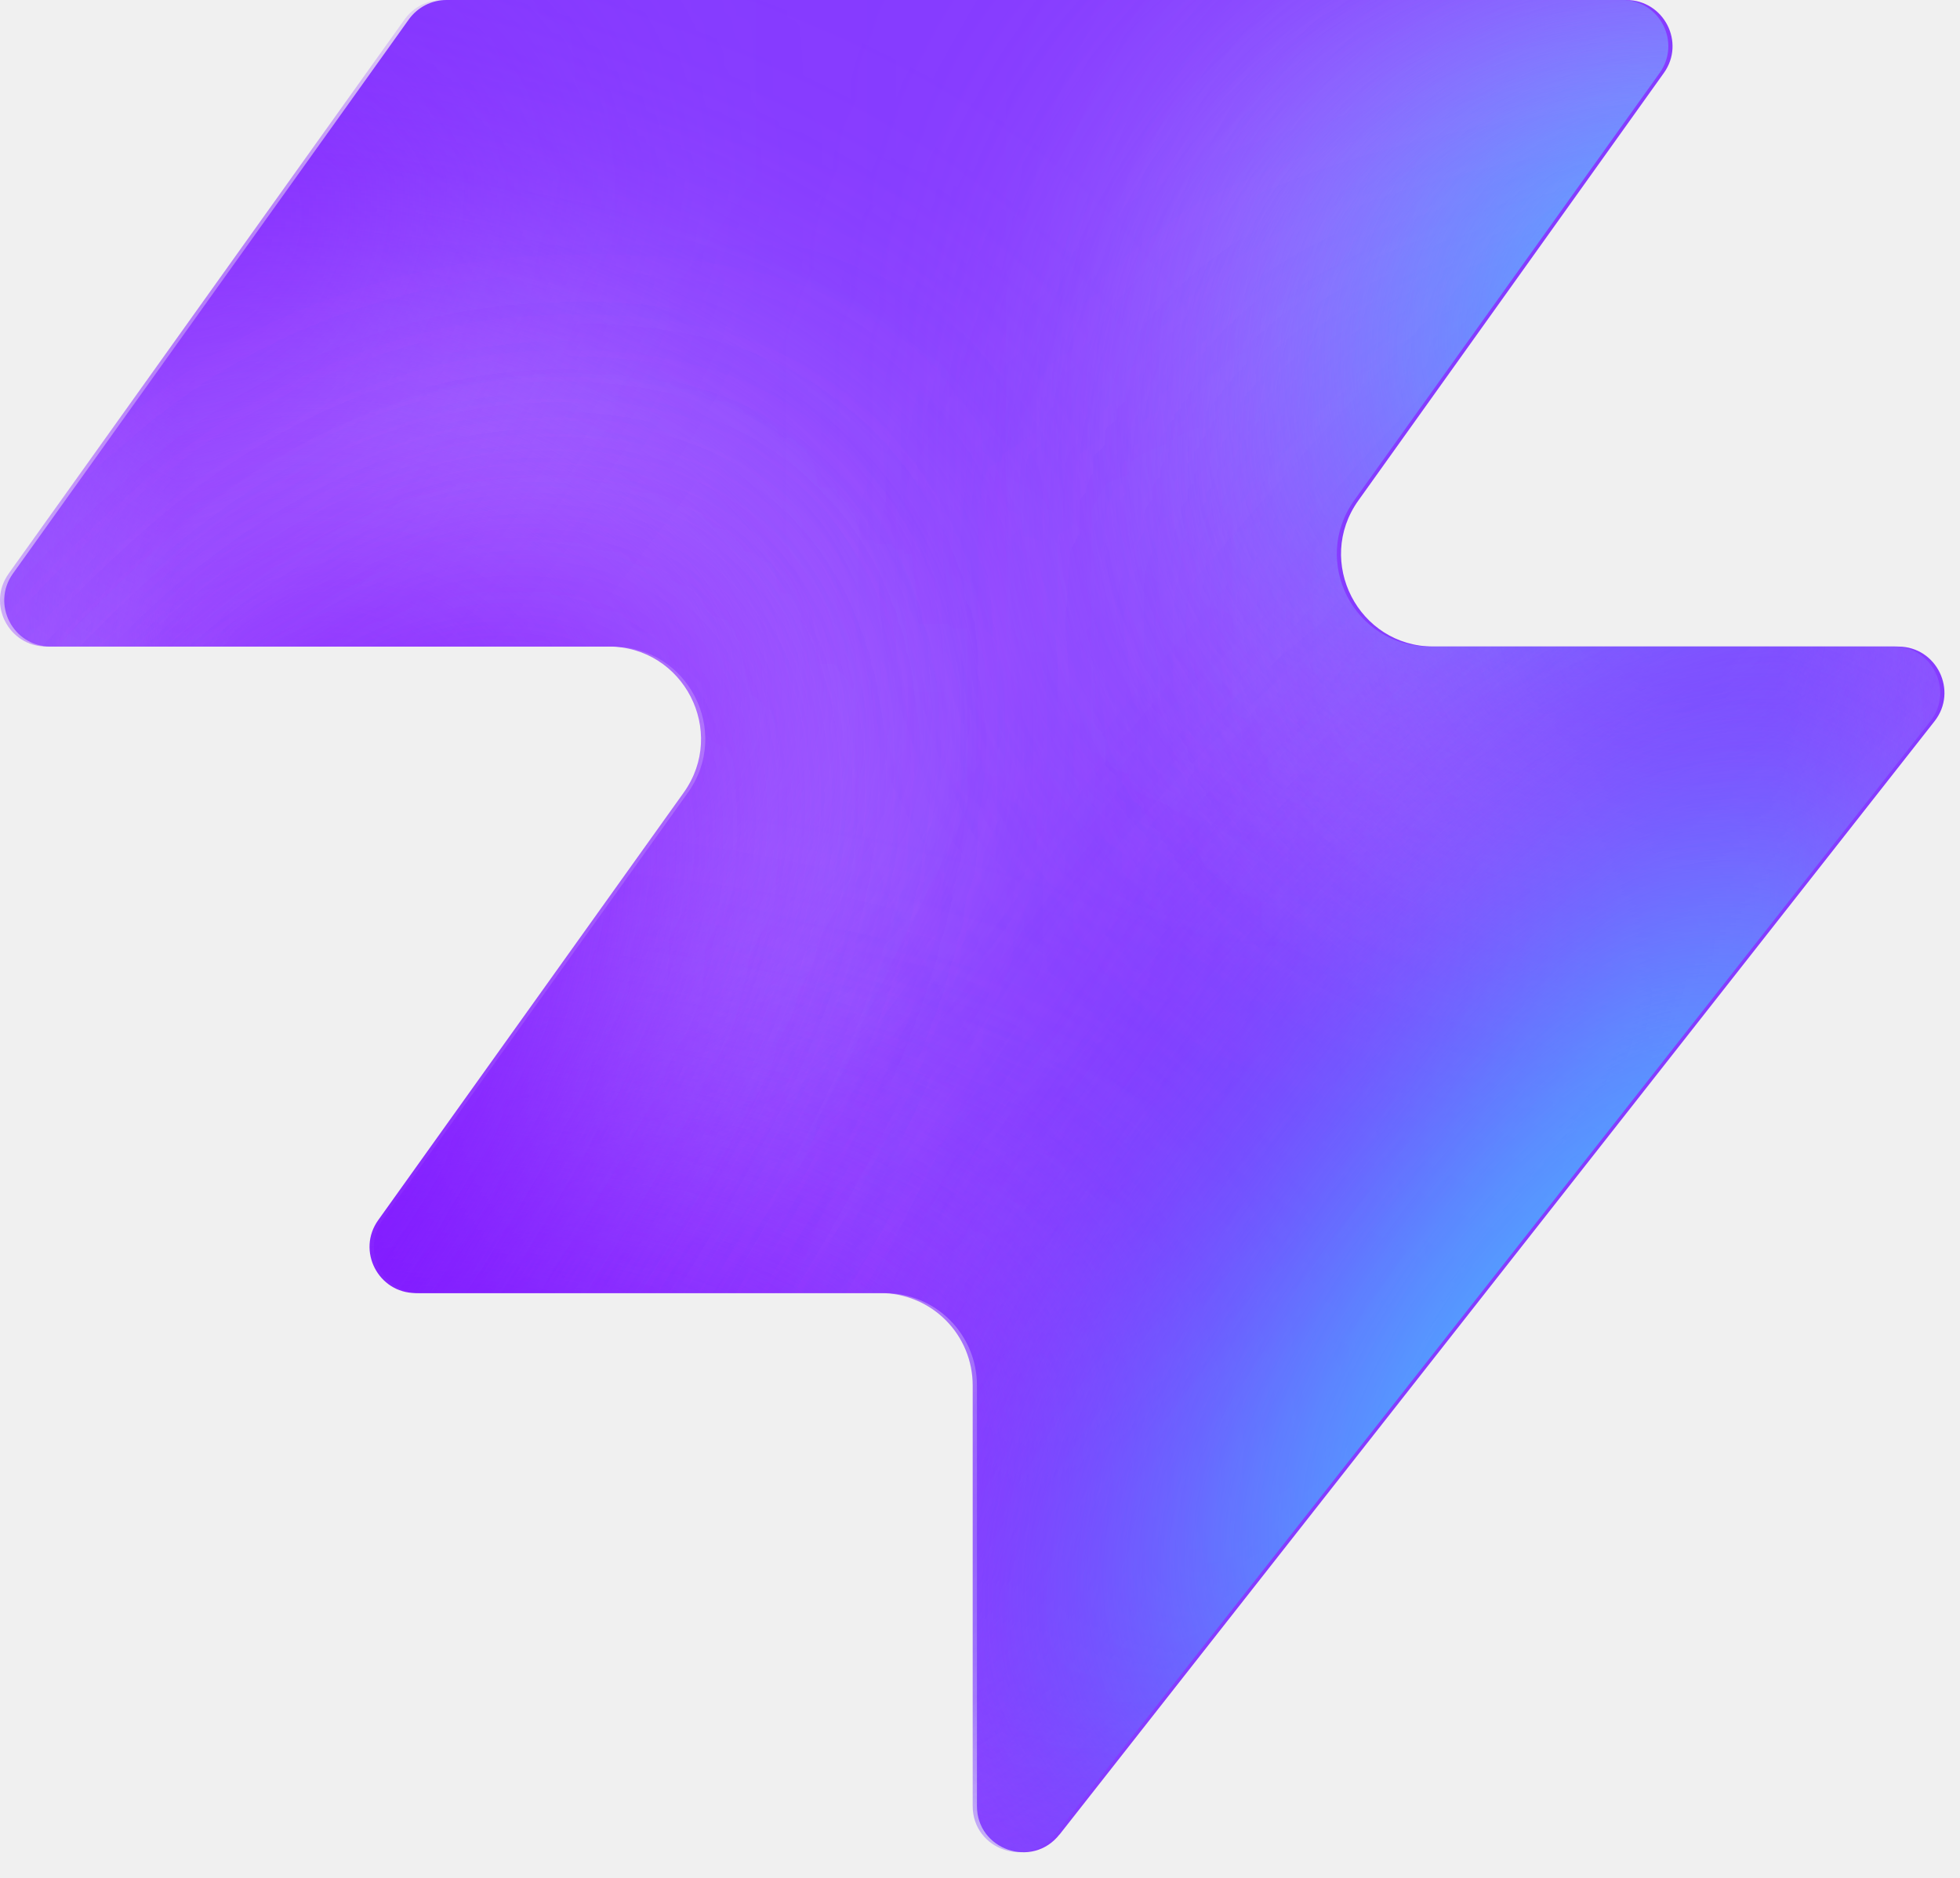
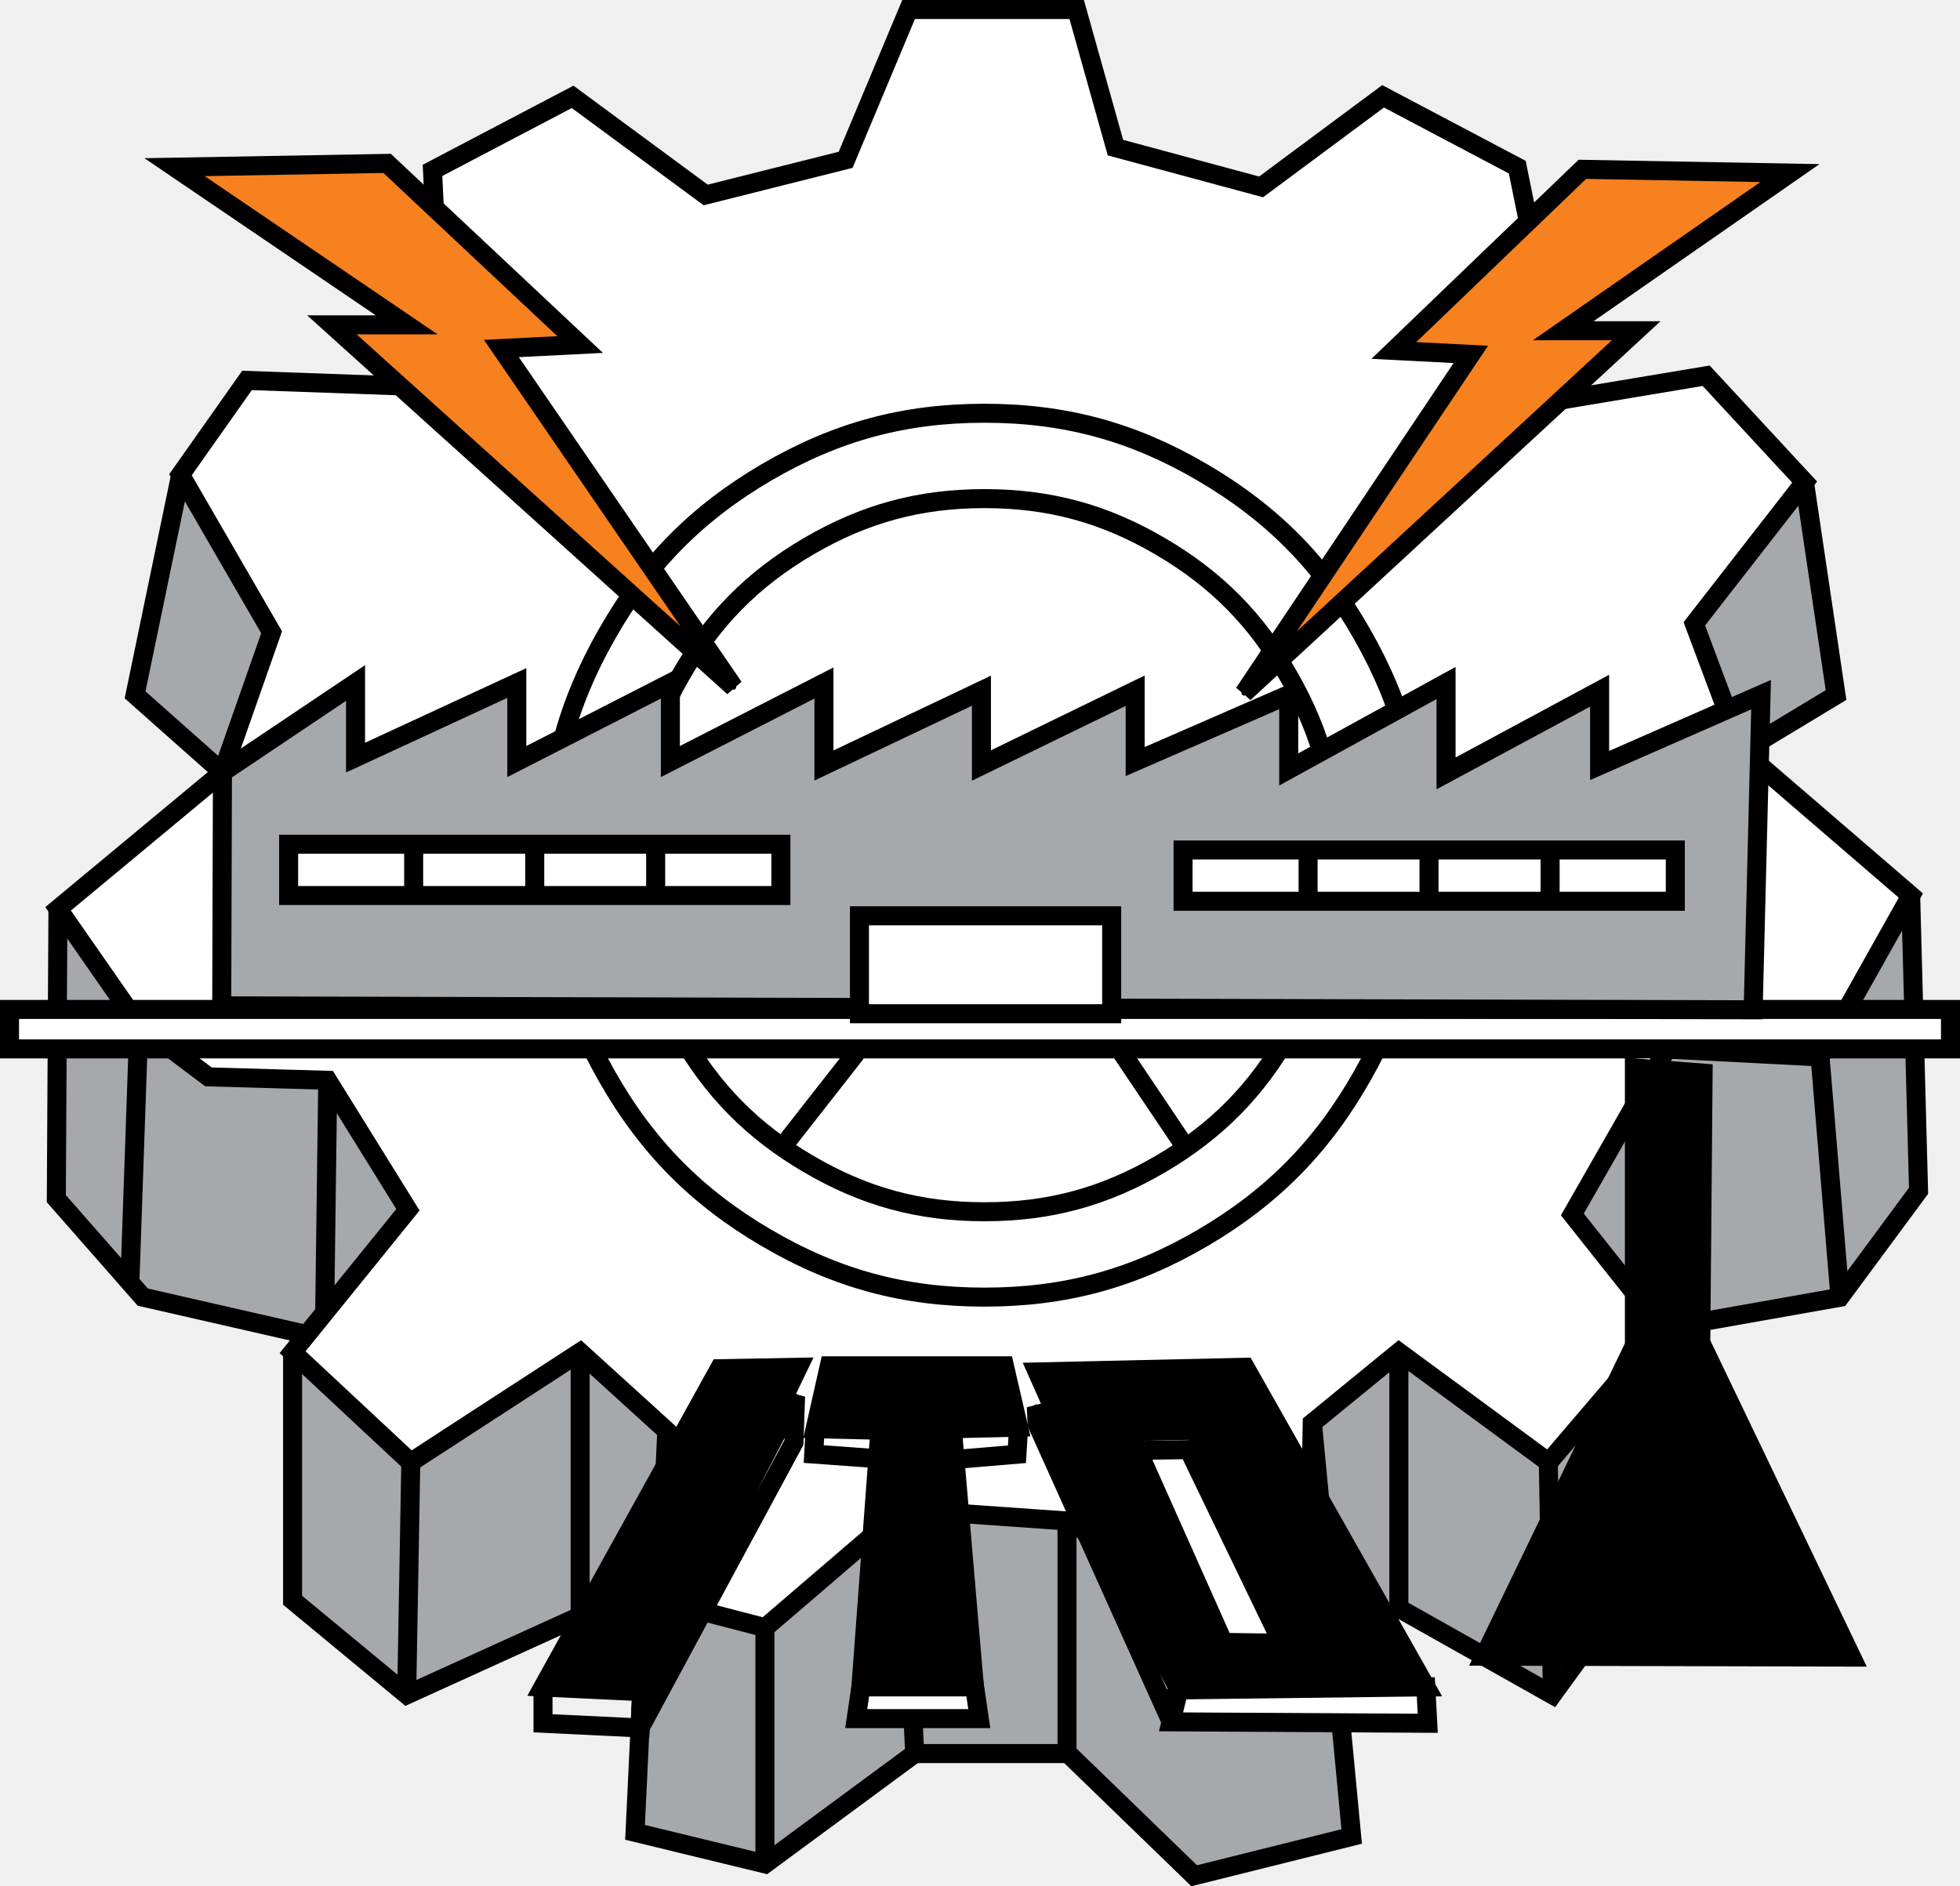
- <svg xmlns="http://www.w3.org/2000/svg" width="48" height="46" fill="none" viewBox="0 0 48 46">
-   <path fill="#863bff" d="M25.946 44.938c-.664.845-2.021.375-2.021-.698V33.937a2.26 2.26 0 0 0-2.262-2.262H10.287c-.92 0-1.456-1.04-.92-1.788l7.48-10.471c1.07-1.497 0-3.578-1.842-3.578H1.237c-.92 0-1.456-1.04-.92-1.788L10.013.474c.214-.297.556-.474.92-.474h28.894c.92 0 1.456 1.04.92 1.788l-7.48 10.471c-1.07 1.498 0 3.579 1.842 3.579h11.377c.943 0 1.473 1.088.89 1.83L25.947 44.94z" style="fill:#863bff;fill:color(display-p3 .525 .23 1);fill-opacity:1" />
-   <mask id="a" width="48" height="46" x="0" y="0" maskUnits="userSpaceOnUse" style="mask-type:alpha">
-     <path fill="#000" d="M25.842 44.938c-.664.844-2.021.375-2.021-.698V33.937a2.26 2.26 0 0 0-2.262-2.262H10.183c-.92 0-1.456-1.04-.92-1.788l7.48-10.471c1.07-1.498 0-3.579-1.842-3.579H1.133c-.92 0-1.456-1.04-.92-1.787L9.91.473c.214-.297.556-.474.92-.474h28.894c.92 0 1.456 1.04.92 1.788l-7.48 10.471c-1.07 1.498 0 3.578 1.842 3.578h11.377c.943 0 1.473 1.088.89 1.832L25.843 44.94z" style="fill:#000;fill-opacity:1" />
-   </mask>
-   <g mask="url(#a)">
-     <g filter="url(#b)">
-       <ellipse cx="5.508" cy="14.704" fill="#ede6ff" rx="5.508" ry="14.704" style="fill:#ede6ff;fill:color(display-p3 .927 .903 1);fill-opacity:1" transform="matrix(.00324 1 1 -.00324 -4.47 31.516)" />
-     </g>
-     <g filter="url(#c)">
-       <ellipse cx="10.399" cy="29.851" fill="#ede6ff" rx="10.399" ry="29.851" style="fill:#ede6ff;fill:color(display-p3 .927 .903 1);fill-opacity:1" transform="matrix(.00324 1 1 -.00324 -39.328 7.883)" />
-     </g>
-     <g filter="url(#d)">
-       <ellipse cx="5.508" cy="30.487" fill="#7e14ff" rx="5.508" ry="30.487" style="fill:#7e14ff;fill:color(display-p3 .492 .077 1);fill-opacity:1" transform="rotate(89.814 -25.913 -14.639)scale(1 -1)" />
-     </g>
-     <g filter="url(#e)">
-       <ellipse cx="5.508" cy="30.599" fill="#7e14ff" rx="5.508" ry="30.599" style="fill:#7e14ff;fill:color(display-p3 .492 .077 1);fill-opacity:1" transform="rotate(89.814 -32.644 -3.334)scale(1 -1)" />
-     </g>
-     <g filter="url(#f)">
-       <ellipse cx="5.508" cy="30.599" fill="#7e14ff" rx="5.508" ry="30.599" style="fill:#7e14ff;fill:color(display-p3 .492 .077 1);fill-opacity:1" transform="matrix(.00324 1 1 -.00324 -34.34 30.47)" />
-     </g>
-     <g filter="url(#g)">
-       <ellipse cx="14.072" cy="22.078" fill="#ede6ff" rx="14.072" ry="22.078" style="fill:#ede6ff;fill:color(display-p3 .927 .903 1);fill-opacity:1" transform="rotate(93.35 24.506 48.493)scale(-1 1)" />
-     </g>
-     <g filter="url(#h)">
-       <ellipse cx="3.47" cy="21.501" fill="#7e14ff" rx="3.47" ry="21.501" style="fill:#7e14ff;fill:color(display-p3 .492 .077 1);fill-opacity:1" transform="rotate(89.009 28.708 47.59)scale(-1 1)" />
-     </g>
-     <g filter="url(#i)">
-       <ellipse cx="3.47" cy="21.501" fill="#7e14ff" rx="3.47" ry="21.501" style="fill:#7e14ff;fill:color(display-p3 .492 .077 1);fill-opacity:1" transform="rotate(89.009 28.708 47.59)scale(-1 1)" />
-     </g>
-     <g filter="url(#j)">
-       <ellipse cx=".387" cy="8.972" fill="#7e14ff" rx="4.407" ry="29.108" style="fill:#7e14ff;fill:color(display-p3 .492 .077 1);fill-opacity:1" transform="rotate(39.51 .387 8.972)" />
-     </g>
-     <g filter="url(#k)">
-       <ellipse cx="47.523" cy="-6.092" fill="#7e14ff" rx="4.407" ry="29.108" style="fill:#7e14ff;fill:color(display-p3 .492 .077 1);fill-opacity:1" transform="rotate(37.892 47.523 -6.092)" />
-     </g>
-     <g filter="url(#l)">
-       <ellipse cx="41.412" cy="6.333" fill="#47bfff" rx="5.971" ry="9.665" style="fill:#47bfff;fill:color(display-p3 .28 .748 1);fill-opacity:1" transform="rotate(37.892 41.412 6.333)" />
-     </g>
-     <g filter="url(#m)">
-       <ellipse cx="-1.879" cy="38.332" fill="#7e14ff" rx="4.407" ry="29.108" style="fill:#7e14ff;fill:color(display-p3 .492 .077 1);fill-opacity:1" transform="rotate(37.892 -1.88 38.332)" />
-     </g>
-     <g filter="url(#n)">
-       <ellipse cx="-1.879" cy="38.332" fill="#7e14ff" rx="4.407" ry="29.108" style="fill:#7e14ff;fill:color(display-p3 .492 .077 1);fill-opacity:1" transform="rotate(37.892 -1.88 38.332)" />
-     </g>
-     <g filter="url(#o)">
-       <ellipse cx="35.651" cy="29.907" fill="#7e14ff" rx="4.407" ry="29.108" style="fill:#7e14ff;fill:color(display-p3 .492 .077 1);fill-opacity:1" transform="rotate(37.892 35.651 29.907)" />
-     </g>
-     <g filter="url(#p)">
-       <ellipse cx="38.418" cy="32.4" fill="#47bfff" rx="5.971" ry="15.297" style="fill:#47bfff;fill:color(display-p3 .28 .748 1);fill-opacity:1" transform="rotate(37.892 38.418 32.4)" />
+ <svg xmlns="http://www.w3.org/2000/svg" version="1.1" width="387.142" height="372.437" id="svg2">
+   <defs id="defs4">
+     <g transform="scale(4.8828125e-4,-4.8828125e-4)" id="bullet-char-template(8211)">
+       <path d="m -4,459 1139,0 0,147 -1139,0 0,-147 z" id="path3023" />
+     </g>
+     <g transform="scale(4.8828125e-4,-4.8828125e-4)" id="bullet-char-template(8226)">
+       <path d="m 346,457 c -73,0 -137,26 -191,78 -54,51 -81,114 -81,188 0,73 27,136 81,188 54,52 118,78 191,78 73,0 134,-26 185,-79 51,-51 77,-114 77,-187 0,-75 -25,-137 -76,-188 -50,-52 -112,-78 -186,-78 z" id="path3020" />
+     </g>
+     <g transform="scale(4.8828125e-4,-4.8828125e-4)" id="bullet-char-template(9679)">
+       <path d="M 813,0 C 632,0 489,54 383,161 276,268 223,411 223,592 c 0,181 53,324 160,431 106,107 249,161 430,161 179,0 323,-54 432,-161 108,-107 162,-251 162,-431 0,-180 -54,-324 -162,-431 C 1136,54 992,0 813,0 z" id="path3017" />
+     </g>
+     <g transform="scale(4.8828125e-4,-4.8828125e-4)" id="bullet-char-template(10004)">
+       <path d="M 285,-33 C 182,-33 111,30 74,156 52,228 41,333 41,471 c 0,78 14,145 41,201 34,71 87,106 158,106 53,0 88,-31 106,-94 l 23,-176 c 8,-64 28,-97 59,-98 l 735,706 c 11,11 33,17 66,17 42,0 63,-15 63,-46 l 0,-122 c 0,-36 -10,-64 -30,-84 L 442,47 C 390,-6 338,-33 285,-33 z" id="path3014" />
+     </g>
+     <g transform="scale(4.8828125e-4,-4.8828125e-4)" id="bullet-char-template(10007)">
+       <path d="m 0,-2 c -7,16 -16,29 -25,39 l 381,530 c -94,256 -141,385 -141,387 0,25 13,38 40,38 9,0 21,-2 34,-5 21,4 42,12 65,25 l 27,-13 111,-251 280,301 64,-25 24,25 c 21,-10 41,-24 62,-43 C 886,937 835,863 770,784 769,783 710,716 594,584 L 774,223 c 0,-27 -21,-55 -63,-84 l 16,-20 C 717,90 699,76 672,76 641,76 570,178 457,381 L 164,-76 c -22,-34 -53,-51 -92,-51 -42,0 -63,17 -64,51 -7,9 -10,24 -10,44 0,9 1,19 2,30 z" id="path3011" />
+     </g>
+     <g transform="scale(4.8828125e-4,-4.8828125e-4)" id="bullet-char-template(10132)">
+       <path d="M 2015,739 1276,0 717,0 l 543,543 -1086,0 0,393 1086,0 -543,545 557,0 741,-742 z" id="path3008" />
+     </g>
+     <g transform="scale(4.8828125e-4,-4.8828125e-4)" id="bullet-char-template(10146)">
+       <path d="M 174,0 602,739 174,1481 1456,739 174,0 z m 1184,739 -1049,607 350,-607 699,0 z" id="path3005" />
+     </g>
+     <g transform="scale(4.8828125e-4,-4.8828125e-4)" id="bullet-char-template(57354)">
+       <path d="m 8,1128 1129,0 L 1137,0 8,0 8,1128 z" id="path3002" />
+     </g>
+     <g transform="scale(4.8828125e-4,-4.8828125e-4)" id="bullet-char-template(57356)">
+       <path d="M 580,1141 1163,571 580,0 -4,571 580,1141 z" id="path2999" />
+     </g>
+     <g id="g2994" />
+     <clipPath id="presentation_clip_path">
+       <rect width="21590" height="27940" x="0" y="0" id="rect2990" />
+     </clipPath>
+   </defs>
+   <g transform="translate(-139.2001,-287.0103)" id="layer1">
+     <path d="m 351.917,288.893 -33.454,0 -12.72,29.439 -27.523,7.265 -26.074,-19.773 -27.656,14.931 2.117,42.728 -38.518,-1.077 -13.278,18.554 -9.198,42.931 16.415,15.764 -31.593,26.822 -0.267,56.927 17.332,19.206 36.02,9.357 -6.58,3.269 -0.57,47.353 23.15,18.84 34.536,-15.304 12.012,6.187 -1.658,36.981 25.776,6.372 29.252,-22.18 30.455,-0.101 25.33,24.562 30.607,-7.744 -2.81,-41.82 12.138,-3.392 29.949,16.946 21.667,-36.567 -9.495,-23.141 8.367,-12.39 37.452,-6.676 14.803,-21.565 -1.32,-57.257 -32.63,-28.648 17.62,-11.503 -6.193,-42.621 -19.538,-20.897 -26.332,5.264 -10.919,-46.124 -27.062,-14.297 -23.726,18.438 -28.385,-7.619 z" id="path3042-4" style="fill:#a6a9ab;fill-opacity:1;fill-rule:evenodd;stroke:none" />
+     <g transform="matrix(0.03543307,0,0,0.03543307,10.36542,63.00239)" id="g3039" style="fill-rule:evenodd;stroke:#000000;stroke-width:28.222;stroke-linejoin:round;stroke-opacity:1">
+       <g id="id3" style="stroke:#000000;stroke-opacity:1">
+         <path d="m 9638,6375 -937,0 -351,838 -780,196 -742,-547 -781,410 59,1210 -1093,-39 -371,526 508,878 -274,781 -916,761 448,644 390,293 664,19 448,722 -643,794 658,614 945,-614 483,439 -44,943 592,154 768,-659 944,66 746,615 571,-110 21,-1053 483,-395 835,614 637,-746 -505,-636 527,-922 855,44 505,-900 -944,-813 -263,-702 615,-790 -549,-593 -790,132 -263,-1295 -748,-395 -680,505 -812,-219 -216,-770 z" id="path3042" style="fill:#ffffff;stroke:#000000;stroke-opacity:1" />
+         <path d="m 9638,6375 -937,0 -351,838 -780,196 -742,-547 -781,410 59,1210 -1093,-39 -371,526 508,878 -274,781 -916,761 448,644 390,293 664,19 448,722 -643,794 658,614 945,-614 483,439 -44,943 592,154 768,-659 944,66 746,615 571,-110 21,-1053 483,-395 835,614 637,-746 -505,-636 527,-922 855,44 505,-900 -944,-813 -263,-702 615,-790 -549,-593 -790,132 -263,-1295 -748,-395 -680,505 -812,-219 -216,-770 z" id="path3044" style="fill:none;stroke:#000000;stroke-width:106;stroke-linejoin:miter;stroke-opacity:1" />
+       </g>
+     </g>
+     <g transform="matrix(0.03543307,0,0,0.03543307,10.36542,63.00239)" id="g3046" style="fill-rule:evenodd;stroke:#000000;stroke-width:28.222;stroke-linejoin:round;stroke-opacity:1">
+       <g id="id4" style="stroke:#000000;stroke-opacity:1">
+         <path d="m 3959,11389 -9,1616 482,549 915,209" id="path3049" style="fill:none;stroke:#000000;stroke-width:106;stroke-linejoin:miter;stroke-opacity:1" />
+       </g>
+     </g>
+     <g transform="matrix(0.03543307,0,0,0.03543307,10.36542,63.00239)" id="g3051" style="fill-rule:evenodd;stroke:#000000;stroke-width:28.222;stroke-linejoin:round;stroke-opacity:1">
+       <g id="id5" style="stroke:#000000;stroke-opacity:1">
+         <path d="m 6870,13861 0,1471 -966,439 -637,-527 0,-1383" id="path3054" style="fill:none;stroke:#000000;stroke-width:106;stroke-linejoin:miter;stroke-opacity:1" />
+       </g>
+     </g>
+     <g transform="matrix(0.03543307,0,0,0.03543307,10.36542,63.00239)" id="g3056" style="fill-rule:evenodd;stroke:#000000;stroke-width:28.222;stroke-linejoin:round;stroke-opacity:1">
+       <g id="id6" style="stroke:#000000;stroke-opacity:1">
+         <path d="m 5926,14475 -23,1296" id="path3059" style="fill:none;stroke:#000000;stroke-width:106;stroke-linejoin:miter;stroke-opacity:1" />
+       </g>
+     </g>
+     <g transform="matrix(0.03543307,0,0,0.03543307,10.36542,63.00239)" id="g3061" style="fill-rule:evenodd;stroke:#000000;stroke-width:28.222;stroke-linejoin:round;stroke-opacity:1">
+       <g id="id7" style="stroke:#000000;stroke-opacity:1">
+         <path d="m 6869,15330 351,285 -44,923 725,176 834,-615 -66,-1361" id="path3064" style="fill:none;stroke:#000000;stroke-width:106;stroke-linejoin:miter;stroke-opacity:1" />
+       </g>
+     </g>
+     <g transform="matrix(0.03543307,0,0,0.03543307,10.36542,63.00239)" id="g3066" style="fill-rule:evenodd;stroke:#000000;stroke-width:28.222;stroke-linejoin:round;stroke-opacity:1">
+       <g id="id8" style="stroke:#000000;stroke-opacity:1">
+         <path d="m 7900,15396 0,1316" id="path3069" style="fill:none;stroke:#000000;stroke-width:106;stroke-linejoin:miter;stroke-opacity:1" />
+       </g>
+     </g>
+     <g transform="matrix(0.03543307,0,0,0.03543307,10.36542,63.00239)" id="g3071" style="fill-rule:evenodd;stroke:#000000;stroke-width:28.222;stroke-linejoin:round;stroke-opacity:1">
+       <g id="id9" style="stroke:#000000;stroke-opacity:1">
+         <path d="m 8734,16099 856,0 703,681 878,-219 -219,-2306" id="path3074" style="fill:none;stroke:#000000;stroke-width:106;stroke-linejoin:miter;stroke-opacity:1" />
+       </g>
+     </g>
+     <g transform="matrix(0.03543307,0,0,0.03543307,10.36542,63.00239)" id="g3076" style="fill-rule:evenodd;stroke:#000000;stroke-width:28.222;stroke-linejoin:round;stroke-opacity:1">
+       <g id="id10" style="stroke:#000000;stroke-opacity:1">
+         <path d="m 11434,13860 0,1429 856,482 527,-725 88,-1317" id="path3079" style="fill:none;stroke:#000000;stroke-width:106;stroke-linejoin:miter;stroke-opacity:1" />
+       </g>
+     </g>
+     <g transform="matrix(0.03543307,0,0,0.03543307,10.36542,63.00239)" id="g3081" style="fill-rule:evenodd;stroke:#000000;stroke-width:28.222;stroke-linejoin:round;stroke-opacity:1">
+       <g id="id11" style="stroke:#000000;stroke-opacity:1">
+         <path d="m 12267,14475 23,1296" id="path3084" style="fill:none;stroke:#000000;stroke-width:106;stroke-linejoin:miter;stroke-opacity:1" />
+       </g>
+     </g>
+     <g transform="matrix(0.03543307,0,0,0.03543307,10.36542,63.00239)" id="g3086" style="fill-rule:evenodd;stroke:#000000;stroke-width:28.222;stroke-linejoin:round;stroke-opacity:1">
+       <g id="id12" style="stroke:#000000;stroke-opacity:1">
+         <path d="m 12904,13730 988,-175 439,-594 -44,-1646" id="path3089" style="fill:none;stroke:#000000;stroke-width:106;stroke-linejoin:miter;stroke-opacity:1" />
+       </g>
+     </g>
+     <g transform="matrix(0.03543307,0,0,0.03543307,10.36542,63.00239)" id="g3091" style="fill-rule:evenodd;stroke:#000000;stroke-width:28.222;stroke-linejoin:round;stroke-opacity:1">
+       <g id="id13" style="stroke:#000000;stroke-opacity:1">
+         <path d="m 13893,13555 -111,-1340" id="path3094" style="fill:none;stroke:#000000;stroke-width:106;stroke-linejoin:miter;stroke-opacity:1" />
+       </g>
+     </g>
+     <g transform="matrix(0.03543307,0,0,0.03543307,10.36542,63.00239)" id="g3096" style="fill-rule:evenodd;stroke:#000000;stroke-width:28.222;stroke-linejoin:round;stroke-opacity:1">
+       <g id="id14" style="stroke:#000000;stroke-opacity:1">
+         <path d="m 4360,13471 50,-1438" id="path3099" style="fill:none;stroke:#000000;stroke-width:106;stroke-linejoin:miter;stroke-opacity:1" />
+       </g>
+     </g>
+     <g transform="matrix(0.03543307,0,0,0.03543307,10.36542,63.00239)" id="g3101" style="fill-rule:evenodd;stroke:#000000;stroke-width:28.222;stroke-linejoin:round;stroke-opacity:1">
+       <g id="id15" style="stroke:#000000;stroke-opacity:1">
+         <path d="m 5463,12345 -17,1295" id="path3104" style="fill:none;stroke:#000000;stroke-width:106;stroke-linejoin:miter;stroke-opacity:1" />
+       </g>
+     </g>
+     <g transform="matrix(0.03543307,0,0,0.03543307,10.36542,63.00239)" id="g3106" style="fill-rule:evenodd;stroke:#000000;stroke-width:28.222;stroke-linejoin:round;stroke-opacity:1">
+       <g id="id16" style="stroke:#000000;stroke-opacity:1">
+         <path d="m 9124,8626 0,0 c 448,0 828,103 1215,330 388,227 667,509 890,902 224,393 326,778 326,1232 l 0,0 0,0 c 0,454 -102,839 -326,1232 -223,393 -502,675 -889,902 -388,227 -768,330 -1216,330 -448,0 -828,-103 -1215,-330 -388,-227 -667,-509 -890,-902 -224,-393 -326,-778 -326,-1232 0,-454 102,-839 326,-1232 223,-393 502,-675 889,-902 388,-227 768,-330 1216,-330 z" id="path3109" style="fill:#ffffff;stroke:#000000;stroke-opacity:1" />
+         <path d="m 9124,8626 0,0 c 448,0 828,103 1215,330 388,227 667,509 890,902 224,393 326,778 326,1232 l 0,0 0,0 c 0,454 -102,839 -326,1232 -223,393 -502,675 -889,902 -388,227 -768,330 -1216,330 -448,0 -828,-103 -1215,-330 -388,-227 -667,-509 -890,-902 -224,-393 -326,-778 -326,-1232 0,-454 102,-839 326,-1232 223,-393 502,-675 889,-902 388,-227 768,-330 1216,-330 z" id="path3111" style="fill:none;stroke:#000000;stroke-width:106;stroke-linejoin:miter;stroke-opacity:1" />
+       </g>
+     </g>
+     <g transform="matrix(0.03543307,0,0,0.03543307,10.36542,63.00239)" id="g3113" style="fill-rule:evenodd;stroke:#000000;stroke-width:28.222;stroke-linejoin:round;stroke-opacity:1">
+       <g id="id17" style="stroke:#000000;stroke-opacity:1">
+         <path d="m 9124,9102 0,0 c 361,0 668,83 980,266 313,183 538,411 718,728 181,317 263,628 263,994 l 0,0 0,0 c 0,366 -82,677 -263,994 -180,317 -405,545 -717,728 -313,183 -620,266 -981,266 -361,0 -668,-83 -980,-266 -313,-183 -538,-411 -718,-728 -181,-317 -263,-628 -263,-994 0,-366 82,-677 263,-994 180,-317 405,-545 717,-728 313,-183 620,-266 981,-266 z" id="path3116" style="fill:#ffffff;stroke:#000000;stroke-opacity:1" />
+         <path d="m 9124,9102 0,0 c 361,0 668,83 980,266 313,183 538,411 718,728 181,317 263,628 263,994 l 0,0 0,0 c 0,366 -82,677 -263,994 -180,317 -405,545 -717,728 -313,183 -620,266 -981,266 -361,0 -668,-83 -980,-266 -313,-183 -538,-411 -718,-728 -181,-317 -263,-628 -263,-994 0,-366 82,-677 263,-994 180,-317 405,-545 717,-728 313,-183 620,-266 981,-266 z" id="path3118" style="fill:none;stroke:#000000;stroke-width:106;stroke-linejoin:miter;stroke-opacity:1" />
+       </g>
+     </g>
+     <g transform="matrix(0.03543307,0,0,0.03543307,10.36542,63.00239)" id="g3120" style="fill-rule:evenodd;stroke:#000000;stroke-width:28.222;stroke-linejoin:round;stroke-opacity:1">
+       <g id="id18" style="stroke:#000000;stroke-opacity:1">
+         <path d="m 3689,11950 0,220 10820,0 0,-220 -10820,0 z" id="path3123" style="fill:#ffffff;stroke:#000000;stroke-opacity:1" />
+         <path d="m 3689,11950 0,220 10820,0 0,-220 -10820,0 z" id="path3125" style="fill:none;stroke:#000000;stroke-width:106;stroke-linejoin:miter;stroke-opacity:1" />
+       </g>
+     </g>
+     <g transform="matrix(0.03543307,0,0,0.03543307,10.36542,63.00239)" id="g3127" style="fill-rule:evenodd;stroke:#000000;stroke-width:28.222;stroke-linejoin:round;stroke-opacity:1">
+       <g id="id19" style="stroke:#000000;stroke-opacity:1">
+         <path d="m 7997,12718 411,-525" id="path3130" style="fill:none;stroke:#000000;stroke-width:106;stroke-linejoin:miter;stroke-opacity:1" />
+       </g>
+     </g>
+     <g transform="matrix(0.03543307,0,0,0.03543307,10.36542,63.00239)" id="g3132" style="fill-rule:evenodd;stroke:#000000;stroke-width:28.222;stroke-linejoin:round;stroke-opacity:1">
+       <g id="id20" style="stroke:#000000;stroke-opacity:1">
+         <path d="m 10246,12721 -355,-528" id="path3135" style="fill:none;stroke:#000000;stroke-width:106;stroke-linejoin:miter;stroke-opacity:1" />
+       </g>
+     </g>
+     <g transform="matrix(0.03543307,0,0,0.03543307,10.36542,63.00239)" id="g3137" style="fill:#000000;fill-rule:evenodd;stroke:#000000;stroke-width:28.222;stroke-linejoin:round;stroke-opacity:1">
+       <g id="id21" style="fill:#000000;stroke:#000000;stroke-opacity:1">
+         <path d="m 12747,12276 383,29 -13,1502 841,1754 -2048,-5 837,-1732 0,-1548 z" id="path3140" style="fill:#000000;stroke:#000000;stroke-opacity:1" />
+         <path d="m 12747,12276 383,29 -13,1502 841,1754 -2048,-5 837,-1732 0,-1548 z" id="path3142" style="fill:#000000;stroke:#000000;stroke-width:106;stroke-linejoin:miter;stroke-opacity:1" />
+       </g>
+     </g>
+     <g transform="matrix(0.03543307,0,0,0.03543307,10.36542,63.00239)" id="g3144" style="fill:#000000;fill-rule:evenodd;stroke:#000000;stroke-width:28.222;stroke-linejoin:round;stroke-opacity:1">
+       <g id="id22" style="fill:#000000;stroke:#000000;stroke-opacity:1">
+         <path d="m 8086,13945 -440,8 -983,1775 552,26 871,-1809 z" id="path3147" style="fill:#000000;stroke:#000000;stroke-opacity:1" />
+         <path d="m 8086,13945 -440,8 -983,1775 552,26 871,-1809 z" id="path3149" style="fill:#000000;stroke:#000000;stroke-width:106;stroke-linejoin:miter;stroke-opacity:1" />
+       </g>
+     </g>
+     <g transform="matrix(0.03543307,0,0,0.03543307,10.36542,63.00239)" id="g3151" style="fill:#000000;fill-rule:evenodd;stroke:#000000;stroke-width:28.222;stroke-linejoin:round;stroke-opacity:1">
+       <g id="id23" style="fill:#000000;stroke:#000000;stroke-opacity:1">
+         <path d="m 10577,13945 -1159,26 790,1774 1377,-17 -1008,-1783 z" id="path3154" style="fill:#000000;stroke:#000000;stroke-opacity:1" />
+         <path d="m 10577,13945 -1159,26 790,1774 1377,-17 -1008,-1783 z" id="path3156" style="fill:#000000;stroke:#000000;stroke-width:106;stroke-linejoin:miter;stroke-opacity:1" />
+       </g>
+     </g>
+     <g transform="matrix(0.03543307,0,0,0.03543307,10.36542,63.00239)" id="g3158" style="fill-rule:evenodd;stroke:#000000;stroke-width:28.222;stroke-linejoin:round;stroke-opacity:1">
+       <g id="id24" style="stroke:#000000;stroke-opacity:1">
+         <path d="m 10293,14296 -361,8 524,1175 428,6 -591,-1189 z" id="path3161" style="fill:#ffffff;stroke:#000000;stroke-opacity:1" />
+         <path d="m 10293,14296 -361,8 524,1175 428,6 -591,-1189 z" id="path3163" style="fill:none;stroke:#000000;stroke-width:106;stroke-linejoin:miter;stroke-opacity:1" />
+       </g>
+     </g>
+     <g transform="matrix(0.03543307,0,0,0.03543307,10.36542,63.00239)" id="g3165" style="fill-rule:evenodd;stroke:#000000;stroke-width:28.222;stroke-linejoin:round;stroke-opacity:1">
+       <g id="id25" style="stroke:#000000;stroke-opacity:1">
+         <path d="m 6663,15727 0,203 542,26 10,-203" id="path3168" style="fill:none;stroke:#000000;stroke-width:106;stroke-linejoin:miter;stroke-opacity:1" />
+       </g>
+     </g>
+     <g transform="matrix(0.03543307,0,0,0.03543307,10.36542,63.00239)" id="g3170" style="fill-rule:evenodd;stroke:#000000;stroke-width:28.222;stroke-linejoin:round;stroke-opacity:1">
+       <g id="id26" style="stroke:#000000;stroke-opacity:1">
+         <path d="m 8071,14107 -9,257 -858,1591 9,-202 858,-1646 z" id="path3173" style="fill:#ffffff;stroke:#000000;stroke-opacity:1" />
+         <path d="m 8071,14107 -9,257 -858,1591 9,-202 858,-1646 z" id="path3175" style="fill:none;stroke:#000000;stroke-width:106;stroke-linejoin:miter;stroke-opacity:1" />
+       </g>
+     </g>
+     <g transform="matrix(0.03543307,0,0,0.03543307,10.36542,63.00239)" id="g3177" style="fill:#000000;fill-rule:evenodd;stroke:#000000;stroke-width:28.222;stroke-linejoin:round;stroke-opacity:1">
+       <g id="id27" style="fill:#000000;stroke:#000000;stroke-opacity:1">
+         <path d="m 8259,13937 976,0 79,342 -369,9 123,1440 -633,0 106,-1432 -361,-8 79,-351 z" id="path3180" style="fill:#000000;stroke:#000000;stroke-opacity:1" />
+         <path d="m 8259,13937 976,0 79,342 -369,9 123,1440 -633,0 106,-1432 -361,-8 79,-351 z" id="path3182" style="fill:#000000;stroke:#000000;stroke-width:106;stroke-linejoin:miter;stroke-opacity:1" />
+       </g>
+     </g>
+     <g transform="matrix(0.03543307,0,0,0.03543307,10.36542,63.00239)" id="g3184" style="fill-rule:evenodd;stroke:#000000;stroke-width:28.222;stroke-linejoin:round;stroke-opacity:1">
+       <g id="id28" style="stroke:#000000;stroke-opacity:1">
+         <path d="m 8180,14288 -8,141 358,26" id="path3187" style="fill:none;stroke:#000000;stroke-width:106;stroke-linejoin:miter;stroke-opacity:1" />
+       </g>
+     </g>
+     <g transform="matrix(0.03543307,0,0,0.03543307,10.36542,63.00239)" id="g3189" style="fill-rule:evenodd;stroke:#000000;stroke-width:28.222;stroke-linejoin:round;stroke-opacity:1">
+       <g id="id29" style="stroke:#000000;stroke-opacity:1">
+         <path d="m 9314,14279 -9,151 -346,29" id="path3192" style="fill:none;stroke:#000000;stroke-width:106;stroke-linejoin:miter;stroke-opacity:1" />
+       </g>
+     </g>
+     <g transform="matrix(0.03543307,0,0,0.03543307,10.36542,63.00239)" id="g3194" style="fill-rule:evenodd;stroke:#000000;stroke-width:28.222;stroke-linejoin:round;stroke-opacity:1">
+       <g id="id30" style="stroke:#000000;stroke-opacity:1">
+         <path d="m 8435,15727 -26,177 686,0 -26,-177 -634,0 z" id="path3197" style="fill:#ffffff;stroke:#000000;stroke-opacity:1" />
+         <path d="m 8435,15727 -26,177 686,0 -26,-177 -634,0 z" id="path3199" style="fill:none;stroke:#000000;stroke-width:106;stroke-linejoin:miter;stroke-opacity:1" />
+       </g>
+     </g>
+     <g transform="matrix(0.03543307,0,0,0.03543307,10.36542,63.00239)" id="g3201" style="fill-rule:evenodd;stroke:#000000;stroke-width:28.222;stroke-linejoin:round;stroke-opacity:1">
+       <g id="id31" style="stroke:#000000;stroke-opacity:1">
+         <path d="m 11584,15727 11,203 -1431,-8 43,-178 1377,-17 z" id="path3204" style="fill:#ffffff;stroke:#000000;stroke-opacity:1" />
+         <path d="m 11584,15727 11,203 -1431,-8 43,-178 1377,-17 z" id="path3206" style="fill:none;stroke:#000000;stroke-width:106;stroke-linejoin:miter;stroke-opacity:1" />
+       </g>
+     </g>
+     <g transform="matrix(0.03543307,0,0,0.03543307,10.36542,63.00239)" id="g3208" style="fill-rule:evenodd;stroke:#000000;stroke-width:28.222;stroke-linejoin:round;stroke-opacity:1">
+       <g id="id32" style="stroke:#000000;stroke-opacity:1">
+         <path d="m 9413,14166 4,95 710,1577 81,-92 -795,-1580 z" id="path3211" style="fill:#ffffff;stroke:#000000;stroke-opacity:1" />
+         <path d="m 9413,14166 4,95 710,1577 81,-92 -795,-1580 z" id="path3213" style="fill:none;stroke:#000000;stroke-width:106;stroke-linejoin:miter;stroke-opacity:1" />
+       </g>
+     </g>
+     <g transform="matrix(0.03543307,0,0,0.03543307,10.36542,63.00239)" id="g3215" style="fill-rule:evenodd;stroke:#000000;stroke-width:28.222;stroke-linejoin:round;stroke-opacity:1">
+       <g id="id33" style="stroke:#000000;stroke-opacity:1">
+         <path d="m 9978,14409 284,-5 521,1080" id="path3218" style="fill:none;stroke:#000000;stroke-width:106;stroke-linejoin:miter;stroke-opacity:1" />
+       </g>
+     </g>
+     <g transform="matrix(0.03543307,0,0,0.03543307,10.36542,63.00239)" id="g3220" style="fill:#f6811e;fill-opacity:1;fill-rule:evenodd;stroke:#000000;stroke-width:28.222;stroke-linejoin:round;stroke-opacity:1">
+       <g id="id34" style="fill:#f6811e;fill-opacity:1;stroke:#000000;stroke-opacity:1">
+         <path d="m 13614,7287 -1264,879 407,0 -2186,2020 1264,-1888 -429,-22 1051,-1010 1157,21 z" id="path3223" style="fill:#f6811e;fill-opacity:1;stroke:#000000;stroke-opacity:1" />
+         <path d="m 13614,7287 -1264,879 407,0 -2186,2020 1264,-1888 -429,-22 1051,-1010 1157,21 z" id="path3225" style="fill:#f6811e;fill-opacity:1;stroke:#000000;stroke-width:106;stroke-linejoin:miter;stroke-opacity:1" />
+       </g>
+     </g>
+     <g transform="matrix(0.03543307,0,0,0.03543307,10.36542,63.00239)" id="g3227" style="fill:#f6811e;fill-opacity:1;fill-rule:evenodd;stroke:#000000;stroke-width:28.222;stroke-linejoin:round;stroke-opacity:1">
+       <g id="id35" style="fill:#f6811e;fill-opacity:1;stroke:#000000;stroke-opacity:1">
+         <path d="m 4609,7254 1294,879 -417,0 2240,2020 -1295,-1888 439,-22 -1076,-1010 -1185,21 z" id="path3230" style="fill:#f6811e;fill-opacity:1;stroke:#000000;stroke-opacity:1" />
+         <path d="m 4609,7254 1294,879 -417,0 2240,2020 -1295,-1888 439,-22 -1076,-1010 -1185,21 z" id="path3232" style="fill:#f6811e;fill-opacity:1;stroke:#000000;stroke-width:106;stroke-linejoin:miter;stroke-opacity:1" />
+       </g>
+     </g>
+     <g transform="matrix(0.03543307,0,0,0.03543307,10.36542,63.00239)" id="g3234" style="fill:#a6a9ab;fill-opacity:1;fill-rule:evenodd;stroke:#000000;stroke-width:28.222;stroke-linejoin:round;stroke-opacity:1">
+       <g id="id36" style="fill:#a6a9ab;fill-opacity:1;stroke:#000000;stroke-opacity:1">
+         <path d="m 4872,11930 8537,22 44,-1757 -900,395 0,-417 -856,461 0,-504 -877,482 0,-417 -856,373 0,-395 -857,417 0,-417 -878,417 0,-460 -856,438 0,-438 -856,438 0,-438 -899,416 0,-416 -742,498 -4,1302 z" id="path3237" style="fill:#a6a9ab;fill-opacity:1;stroke:#000000;stroke-opacity:1" />
+         <path d="m 4872,11930 8537,22 44,-1757 -900,395 0,-417 -856,461 0,-504 -877,482 0,-417 -856,373 0,-395 -857,417 0,-417 -878,417 0,-460 -856,438 0,-438 -856,438 0,-438 -899,416 0,-416 -742,498 -4,1302 z" id="path3239" style="fill:#a6a9ab;fill-opacity:1;stroke:#000000;stroke-width:106;stroke-linejoin:miter;stroke-opacity:1" />
+       </g>
+     </g>
+     <g transform="matrix(0.03543307,0,0,0.03543307,10.36542,63.00239)" id="g3241" style="fill-rule:evenodd;stroke:#000000;stroke-width:28.222;stroke-linejoin:round;stroke-opacity:1">
+       <g id="id37" style="stroke:#000000;stroke-opacity:1">
+         <path d="m 4643,8970 -254,1226 488,433" id="path3244" style="fill:none;stroke:#000000;stroke-width:106;stroke-linejoin:miter;stroke-opacity:1" />
+       </g>
+     </g>
+     <g transform="matrix(0.03543307,0,0,0.03543307,10.36542,63.00239)" id="g3246" style="fill-rule:evenodd;stroke:#000000;stroke-width:28.222;stroke-linejoin:round;stroke-opacity:1">
+       <g id="id38" style="stroke:#000000;stroke-opacity:1">
+         <path d="m 13695,9011 176,1186 -415.112,250.556" id="path3249" style="fill:none;stroke:#000000;stroke-width:106;stroke-linejoin:miter;stroke-opacity:1" />
+       </g>
+     </g>
+     <g transform="matrix(0.03543307,0,0,0.03543307,10.36542,63.00239)" id="g3251" style="fill-rule:evenodd;stroke:#000000;stroke-width:28.222;stroke-linejoin:round;stroke-opacity:1">
+       <g id="id39" style="stroke:#000000;stroke-opacity:1">
+         <path d="m 5245,11029 0,286 2744,0 0,-286 -2744,0 z" id="path3254" style="fill:#ffffff;stroke:#000000;stroke-opacity:1" />
+         <path d="m 5245,11029 0,286 2744,0 0,-286 -2744,0 z" id="path3256" style="fill:none;stroke:#000000;stroke-width:106;stroke-linejoin:miter;stroke-opacity:1" />
+       </g>
+     </g>
+     <g transform="matrix(0.03543307,0,0,0.03543307,10.36542,63.00239)" id="g3258" style="fill-rule:evenodd;stroke:#000000;stroke-width:28.222;stroke-linejoin:round;stroke-opacity:1">
+       <g id="id40" style="stroke:#000000;stroke-opacity:1">
+         <path d="m 10231,11061 0,286 2744,0 0,-286 -2744,0 z" id="path3261" style="fill:#ffffff;stroke:#000000;stroke-opacity:1" />
+         <path d="m 10231,11061 0,286 2744,0 0,-286 -2744,0 z" id="path3263" style="fill:none;stroke:#000000;stroke-width:106;stroke-linejoin:miter;stroke-opacity:1" />
+       </g>
+     </g>
+     <g transform="matrix(0.03543307,0,0,0.03543307,10.36542,63.00239)" id="g3265" style="fill-rule:evenodd;stroke:#000000;stroke-width:28.222;stroke-linejoin:round;stroke-opacity:1">
+       <g id="id41" style="stroke:#000000;stroke-opacity:1">
+         <path d="m 5942,11029 0,285" id="path3268" style="fill:none;stroke:#000000;stroke-width:106;stroke-linejoin:miter;stroke-opacity:1" />
+       </g>
+     </g>
+     <g transform="matrix(0.03543307,0,0,0.03543307,10.36542,63.00239)" id="g3270" style="fill-rule:evenodd;stroke:#000000;stroke-width:28.222;stroke-linejoin:round;stroke-opacity:1">
+       <g id="id42" style="stroke:#000000;stroke-opacity:1">
+         <path d="m 10928,11061 0,285" id="path3273" style="fill:none;stroke:#000000;stroke-width:106;stroke-linejoin:miter;stroke-opacity:1" />
+       </g>
+     </g>
+     <g transform="matrix(0.03543307,0,0,0.03543307,10.36542,63.00239)" id="g3275" style="fill-rule:evenodd;stroke:#000000;stroke-width:28.222;stroke-linejoin:round;stroke-opacity:1">
+       <g id="id43" style="stroke:#000000;stroke-opacity:1">
+         <path d="m 6617,11029 0,285" id="path3278" style="fill:none;stroke:#000000;stroke-width:106;stroke-linejoin:miter;stroke-opacity:1" />
+       </g>
+     </g>
+     <g transform="matrix(0.03543307,0,0,0.03543307,10.36542,63.00239)" id="g3280" style="fill-rule:evenodd;stroke:#000000;stroke-width:28.222;stroke-linejoin:round;stroke-opacity:1">
+       <g id="id44" style="stroke:#000000;stroke-opacity:1">
+         <path d="m 11602,11061 0,285" id="path3283" style="fill:none;stroke:#000000;stroke-width:106;stroke-linejoin:miter;stroke-opacity:1" />
+       </g>
+     </g>
+     <g transform="matrix(0.03543307,0,0,0.03543307,10.36542,63.00239)" id="g3285" style="fill-rule:evenodd;stroke:#000000;stroke-width:28.222;stroke-linejoin:round;stroke-opacity:1">
+       <g id="id45" style="stroke:#000000;stroke-opacity:1">
+         <path d="m 7291,11029 0,285" id="path3288" style="fill:none;stroke:#000000;stroke-width:106;stroke-linejoin:miter;stroke-opacity:1" />
+       </g>
+     </g>
+     <g transform="matrix(0.03543307,0,0,0.03543307,10.36542,63.00239)" id="g3290" style="fill-rule:evenodd;stroke:#000000;stroke-width:28.222;stroke-linejoin:round;stroke-opacity:1">
+       <g id="id46" style="stroke:#000000;stroke-opacity:1">
+         <path d="m 12277,11061 0,285" id="path3293" style="fill:none;stroke:#000000;stroke-width:106;stroke-linejoin:miter;stroke-opacity:1" />
+       </g>
+     </g>
+     <g transform="matrix(0.03543307,0,0,0.03543307,10.36542,63.00239)" id="g3295" style="fill-rule:evenodd;stroke:#000000;stroke-width:28.222;stroke-linejoin:round;stroke-opacity:1">
+       <g id="id47" style="stroke:#000000;stroke-opacity:1">
+         <path d="m 8427,11428 0,546 1406,0 0,-546 -1406,0 z" id="path3298" style="fill:#ffffff;stroke:#000000;stroke-opacity:1" />
+         <path d="m 8427,11428 0,546 1406,0 0,-546 -1406,0 z" id="path3300" style="fill:none;stroke:#000000;stroke-width:106;stroke-linejoin:miter;stroke-opacity:1" />
+       </g>
+     </g>
+     <g transform="matrix(0.03543307,0,0,0.03543307,70.03533,42.42973)" id="g3066-2" style="fill-rule:evenodd;stroke:#000000;stroke-width:28.222;stroke-linejoin:round;stroke-opacity:1">
+       <g id="id8-8" style="stroke:#000000;stroke-opacity:1">
+         <path d="m 7900,15396 0,1316" id="path3069-4" style="fill:none;stroke:#000000;stroke-width:106;stroke-linejoin:miter;stroke-opacity:1" />
+       </g>
    </g>
  </g>
-   <defs>
-     <filter id="b" width="60.045" height="41.654" x="-19.77" y="16.149" color-interpolation-filters="sRGB" filterUnits="userSpaceOnUse">
-       <feFlood flood-opacity="0" result="BackgroundImageFix" />
-       <feBlend in="SourceGraphic" in2="BackgroundImageFix" result="shape" />
-       <feGaussianBlur result="effect1_foregroundBlur_2002_17158" stdDeviation="7.659" />
-     </filter>
-     <filter id="c" width="90.34" height="51.437" x="-54.613" y="-7.533" color-interpolation-filters="sRGB" filterUnits="userSpaceOnUse">
-       <feFlood flood-opacity="0" result="BackgroundImageFix" />
-       <feBlend in="SourceGraphic" in2="BackgroundImageFix" result="shape" />
-       <feGaussianBlur result="effect1_foregroundBlur_2002_17158" stdDeviation="7.659" />
-     </filter>
-     <filter id="d" width="79.355" height="29.4" x="-49.64" y="2.03" color-interpolation-filters="sRGB" filterUnits="userSpaceOnUse">
-       <feFlood flood-opacity="0" result="BackgroundImageFix" />
-       <feBlend in="SourceGraphic" in2="BackgroundImageFix" result="shape" />
-       <feGaussianBlur result="effect1_foregroundBlur_2002_17158" stdDeviation="4.596" />
-     </filter>
-     <filter id="e" width="79.579" height="29.4" x="-45.045" y="20.029" color-interpolation-filters="sRGB" filterUnits="userSpaceOnUse">
-       <feFlood flood-opacity="0" result="BackgroundImageFix" />
-       <feBlend in="SourceGraphic" in2="BackgroundImageFix" result="shape" />
-       <feGaussianBlur result="effect1_foregroundBlur_2002_17158" stdDeviation="4.596" />
-     </filter>
-     <filter id="f" width="79.579" height="29.4" x="-43.513" y="21.178" color-interpolation-filters="sRGB" filterUnits="userSpaceOnUse">
-       <feFlood flood-opacity="0" result="BackgroundImageFix" />
-       <feBlend in="SourceGraphic" in2="BackgroundImageFix" result="shape" />
-       <feGaussianBlur result="effect1_foregroundBlur_2002_17158" stdDeviation="4.596" />
-     </filter>
-     <filter id="g" width="74.749" height="58.852" x="15.756" y="-17.901" color-interpolation-filters="sRGB" filterUnits="userSpaceOnUse">
-       <feFlood flood-opacity="0" result="BackgroundImageFix" />
-       <feBlend in="SourceGraphic" in2="BackgroundImageFix" result="shape" />
-       <feGaussianBlur result="effect1_foregroundBlur_2002_17158" stdDeviation="7.659" />
-     </filter>
-     <filter id="h" width="61.377" height="25.362" x="23.548" y="2.284" color-interpolation-filters="sRGB" filterUnits="userSpaceOnUse">
-       <feFlood flood-opacity="0" result="BackgroundImageFix" />
-       <feBlend in="SourceGraphic" in2="BackgroundImageFix" result="shape" />
-       <feGaussianBlur result="effect1_foregroundBlur_2002_17158" stdDeviation="4.596" />
-     </filter>
-     <filter id="i" width="61.377" height="25.362" x="23.548" y="2.284" color-interpolation-filters="sRGB" filterUnits="userSpaceOnUse">
-       <feFlood flood-opacity="0" result="BackgroundImageFix" />
-       <feBlend in="SourceGraphic" in2="BackgroundImageFix" result="shape" />
-       <feGaussianBlur result="effect1_foregroundBlur_2002_17158" stdDeviation="4.596" />
-     </filter>
-     <filter id="j" width="56.045" height="63.649" x="-27.636" y="-22.853" color-interpolation-filters="sRGB" filterUnits="userSpaceOnUse">
-       <feFlood flood-opacity="0" result="BackgroundImageFix" />
-       <feBlend in="SourceGraphic" in2="BackgroundImageFix" result="shape" />
-       <feGaussianBlur result="effect1_foregroundBlur_2002_17158" stdDeviation="4.596" />
-     </filter>
-     <filter id="k" width="54.814" height="64.646" x="20.116" y="-38.415" color-interpolation-filters="sRGB" filterUnits="userSpaceOnUse">
-       <feFlood flood-opacity="0" result="BackgroundImageFix" />
-       <feBlend in="SourceGraphic" in2="BackgroundImageFix" result="shape" />
-       <feGaussianBlur result="effect1_foregroundBlur_2002_17158" stdDeviation="4.596" />
-     </filter>
-     <filter id="l" width="33.541" height="35.313" x="24.641" y="-11.323" color-interpolation-filters="sRGB" filterUnits="userSpaceOnUse">
-       <feFlood flood-opacity="0" result="BackgroundImageFix" />
-       <feBlend in="SourceGraphic" in2="BackgroundImageFix" result="shape" />
-       <feGaussianBlur result="effect1_foregroundBlur_2002_17158" stdDeviation="4.596" />
-     </filter>
-     <filter id="m" width="54.814" height="64.646" x="-29.286" y="6.009" color-interpolation-filters="sRGB" filterUnits="userSpaceOnUse">
-       <feFlood flood-opacity="0" result="BackgroundImageFix" />
-       <feBlend in="SourceGraphic" in2="BackgroundImageFix" result="shape" />
-       <feGaussianBlur result="effect1_foregroundBlur_2002_17158" stdDeviation="4.596" />
-     </filter>
-     <filter id="n" width="54.814" height="64.646" x="-29.286" y="6.009" color-interpolation-filters="sRGB" filterUnits="userSpaceOnUse">
-       <feFlood flood-opacity="0" result="BackgroundImageFix" />
-       <feBlend in="SourceGraphic" in2="BackgroundImageFix" result="shape" />
-       <feGaussianBlur result="effect1_foregroundBlur_2002_17158" stdDeviation="4.596" />
-     </filter>
-     <filter id="o" width="54.814" height="64.646" x="8.244" y="-2.416" color-interpolation-filters="sRGB" filterUnits="userSpaceOnUse">
-       <feFlood flood-opacity="0" result="BackgroundImageFix" />
-       <feBlend in="SourceGraphic" in2="BackgroundImageFix" result="shape" />
-       <feGaussianBlur result="effect1_foregroundBlur_2002_17158" stdDeviation="4.596" />
-     </filter>
-     <filter id="p" width="39.409" height="43.623" x="18.713" y="10.588" color-interpolation-filters="sRGB" filterUnits="userSpaceOnUse">
-       <feFlood flood-opacity="0" result="BackgroundImageFix" />
-       <feBlend in="SourceGraphic" in2="BackgroundImageFix" result="shape" />
-       <feGaussianBlur result="effect1_foregroundBlur_2002_17158" stdDeviation="4.596" />
-     </filter>
-   </defs>
</svg>
